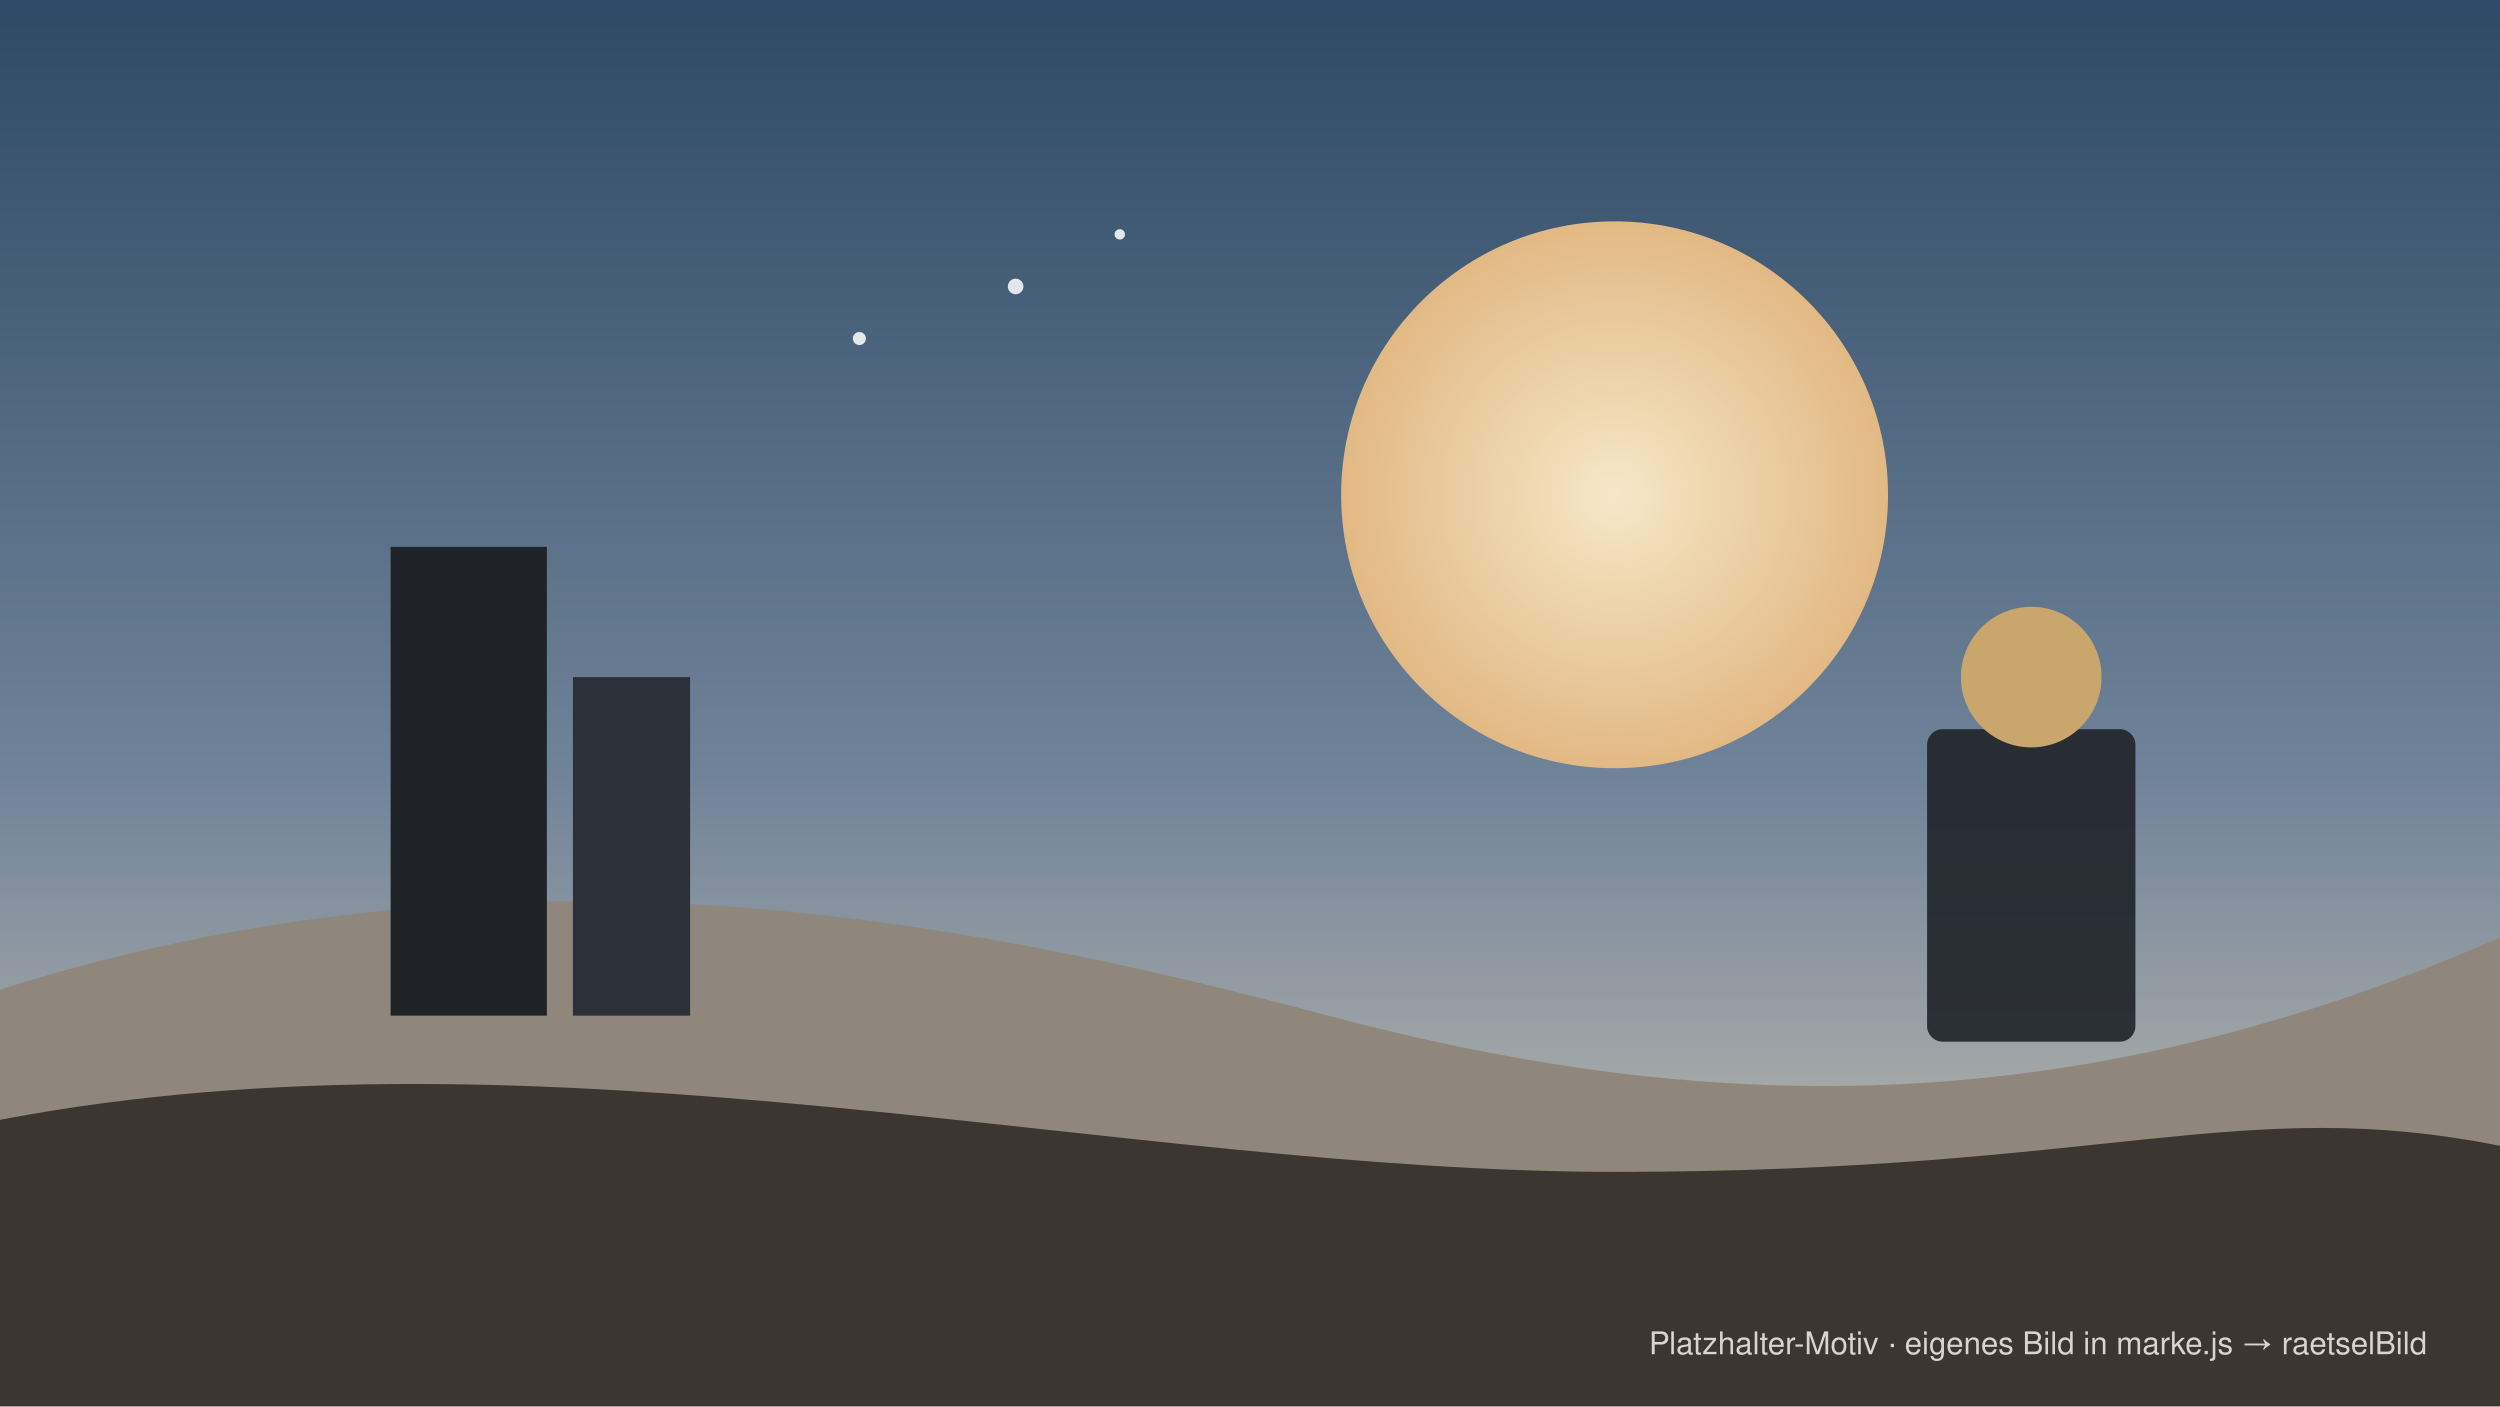
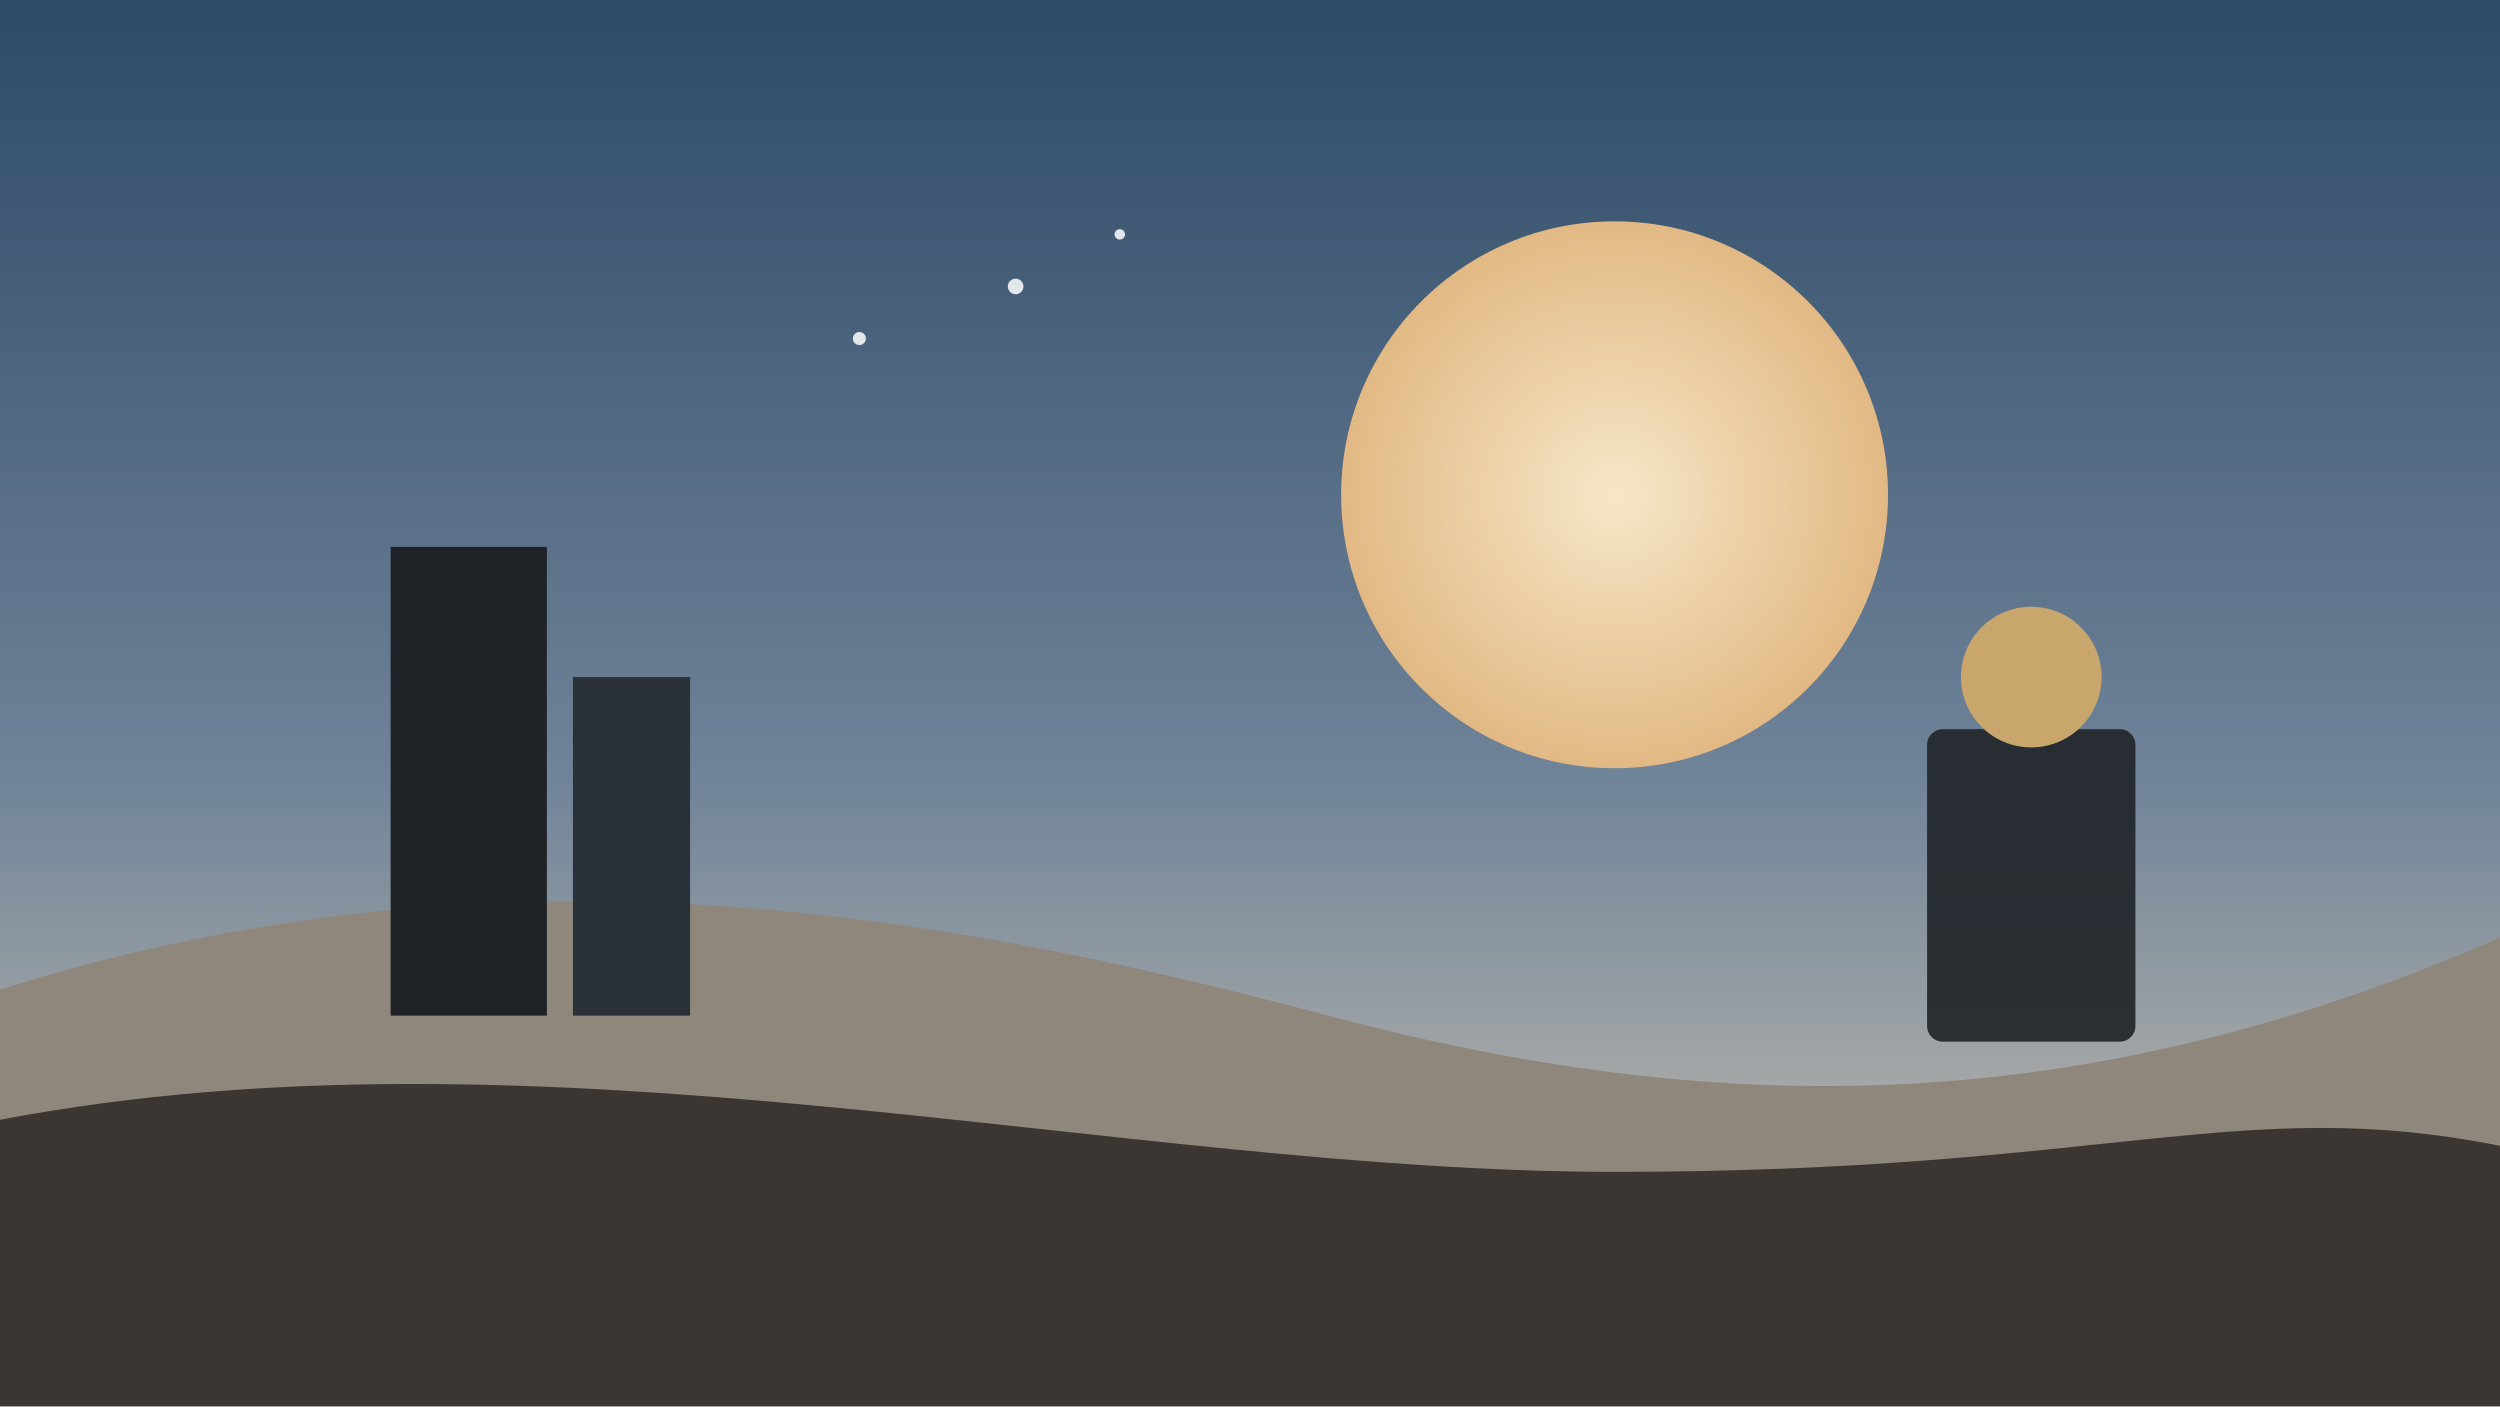
<svg xmlns="http://www.w3.org/2000/svg" viewBox="0 0 1920 1080" width="1920" height="1080" role="img" aria-label="Abstraktes Platzhalter-Motiv für das Einstiegsrätsel">
  <defs>
    <linearGradient id="himmel" x1="0" y1="0" x2="0" y2="1">
      <stop offset="0" stop-color="#2E4A66" />
      <stop offset="0.55" stop-color="#6F8399" />
      <stop offset="1" stop-color="#D9CBB5" />
    </linearGradient>
    <radialGradient id="licht" cx="0.5" cy="0.5" r="0.5">
      <stop offset="0" stop-color="#F6E7C8" />
      <stop offset="1" stop-color="#E2B984" />
    </radialGradient>
  </defs>
  <rect width="1920" height="1080" fill="url(#himmel)" />
  <circle cx="1240" cy="380" r="210" fill="url(#licht)" />
  <path d="M0 760 C 380 640, 720 700, 1020 780 S 1600 860, 1920 720 L1920 1080 L0 1080 Z" fill="#8F877C" />
  <path d="M0 860 C 420 780, 860 900, 1240 900 S 1720 840, 1920 880 L1920 1080 L0 1080 Z" fill="#3B3632" />
  <rect x="300" y="420" width="120" height="360" fill="#1F2328" />
  <rect x="440" y="520" width="90" height="260" fill="#2B3138" />
  <rect x="1480" y="560" width="160" height="240" rx="12" fill="#1F2328" opacity="0.9" />
  <circle cx="1560" cy="520" r="54" fill="#C9A66B" />
  <g fill="#FFFFFF" opacity="0.85">
    <circle cx="780" cy="220" r="6" />
    <circle cx="860" cy="180" r="4" />
    <circle cx="660" cy="260" r="5" />
  </g>
-   <text x="1864" y="1040" text-anchor="end" font-family="Segoe UI, Helvetica, Arial, sans-serif" font-size="24" fill="#F3F1EC" opacity="0.85">Platzhalter-Motiv · eigenes Bild in marke.js → raetselBild</text>
</svg>
